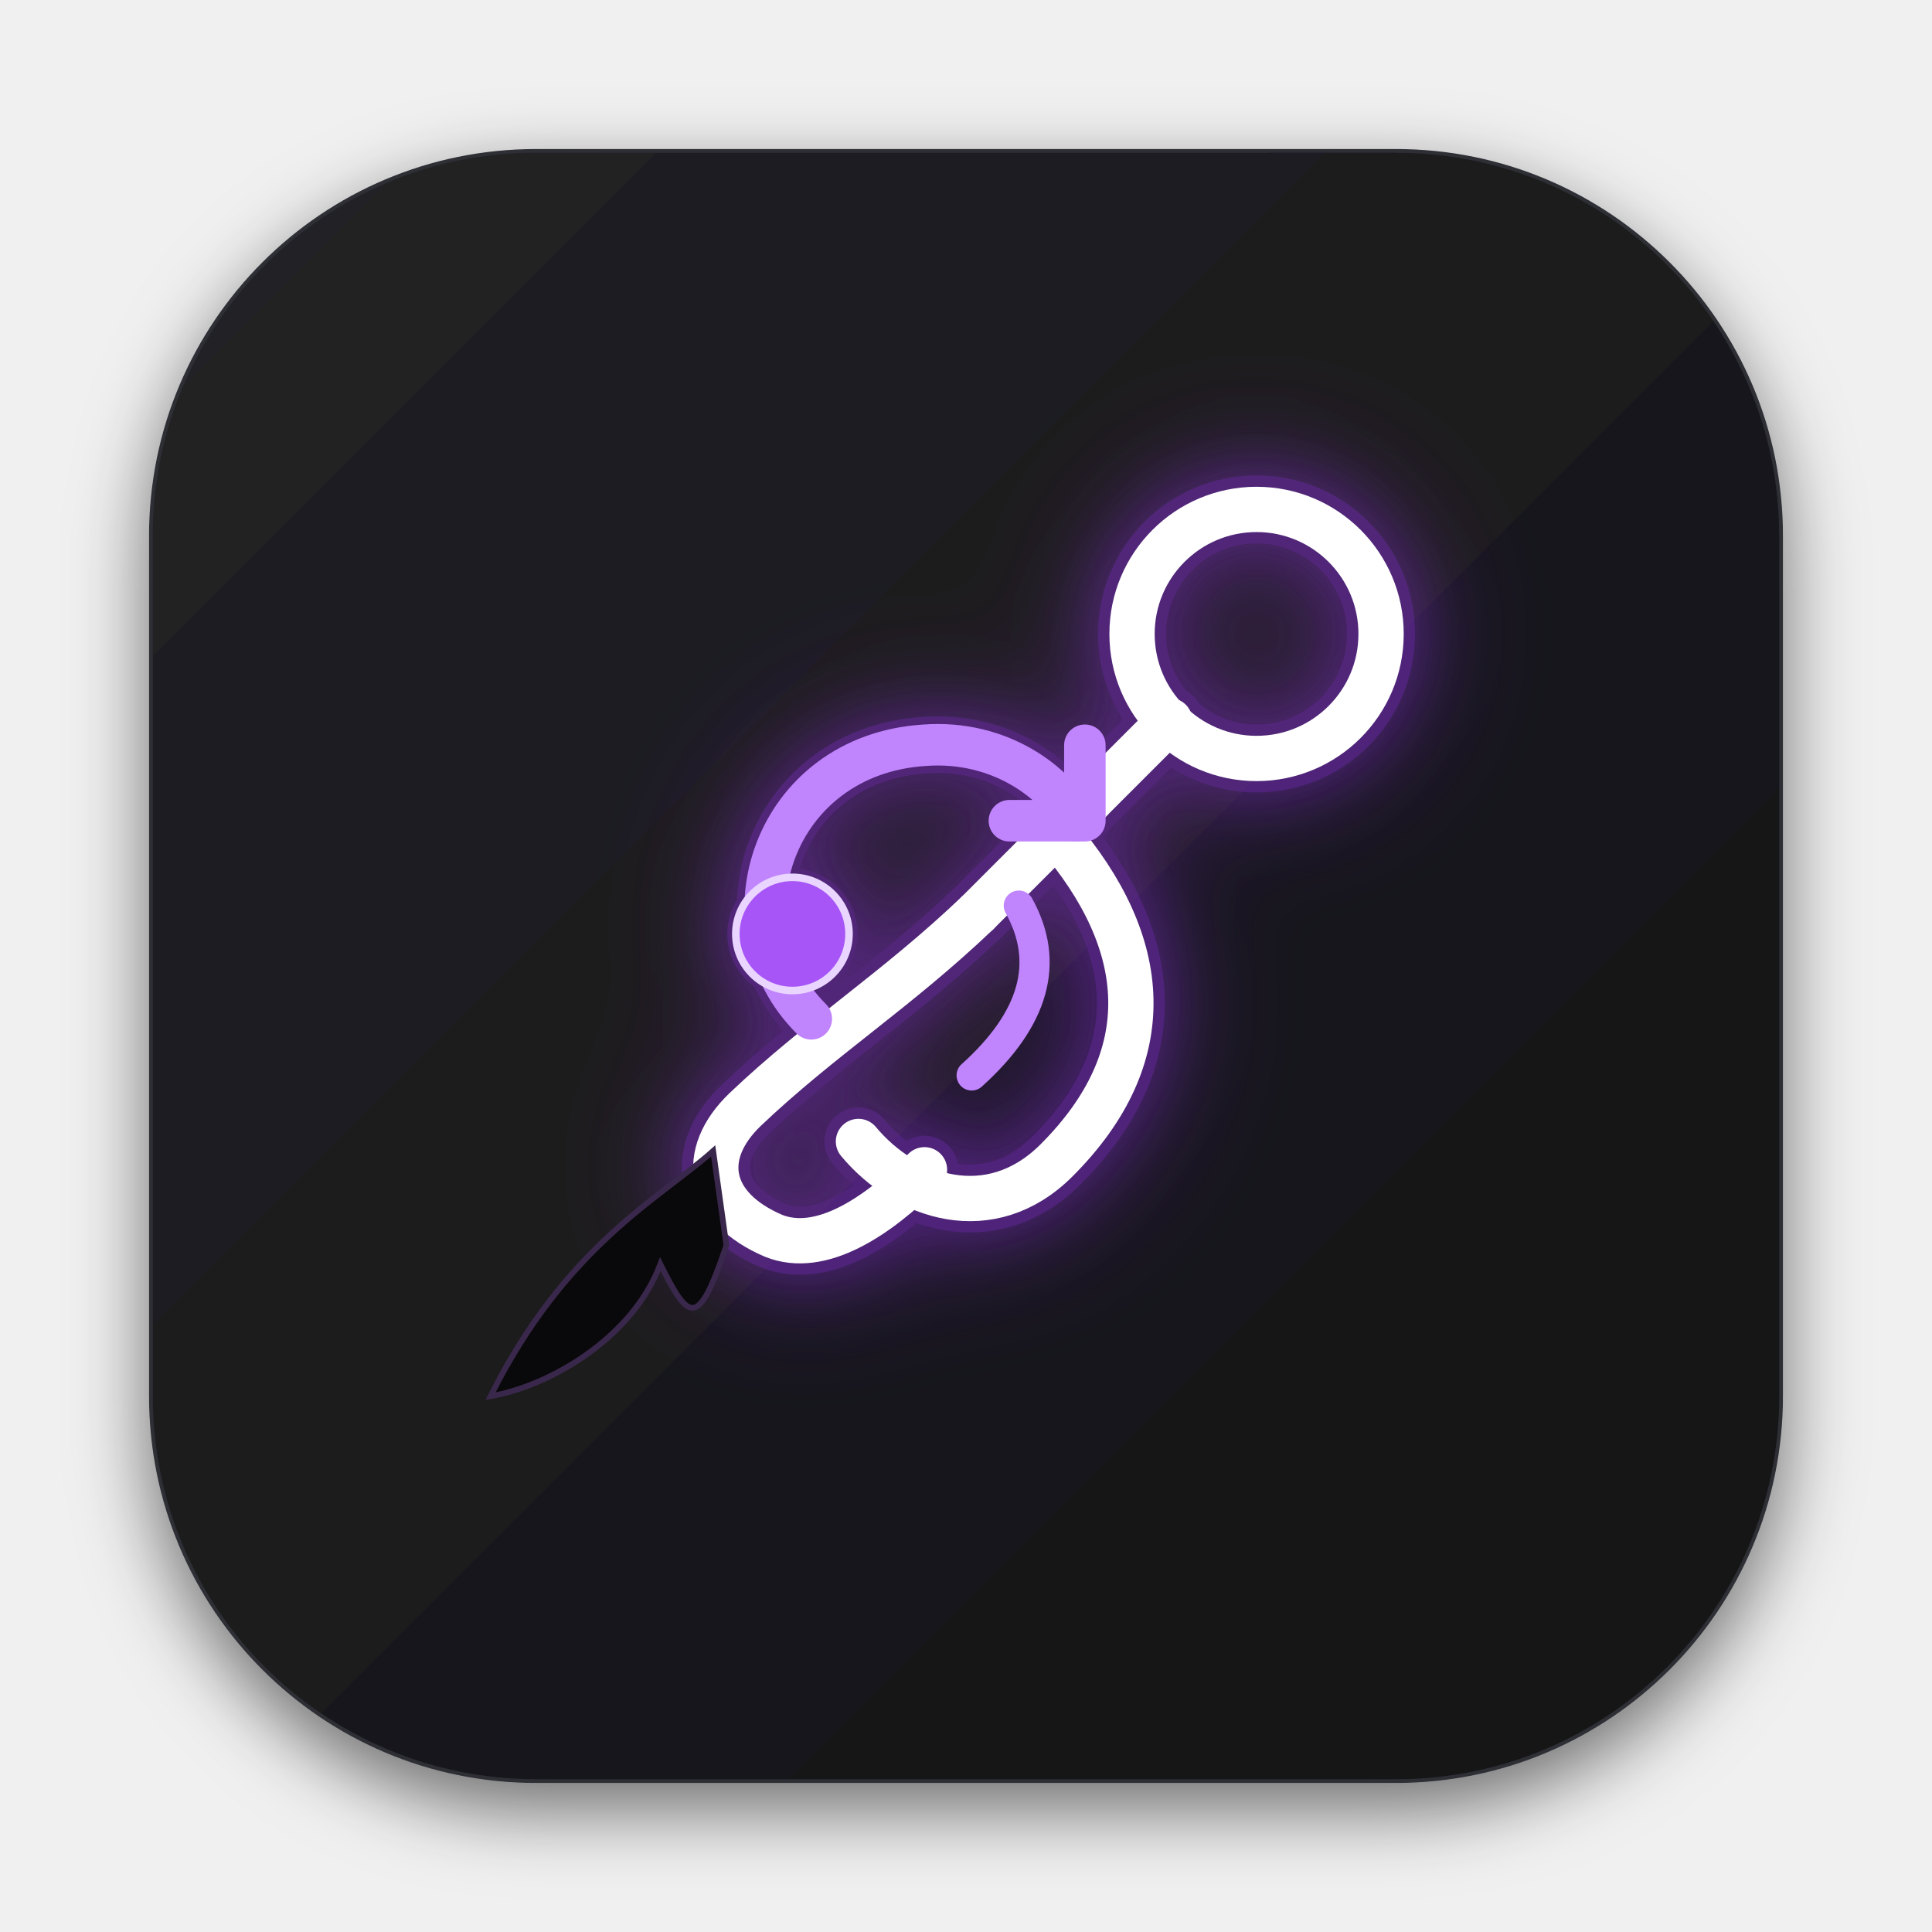
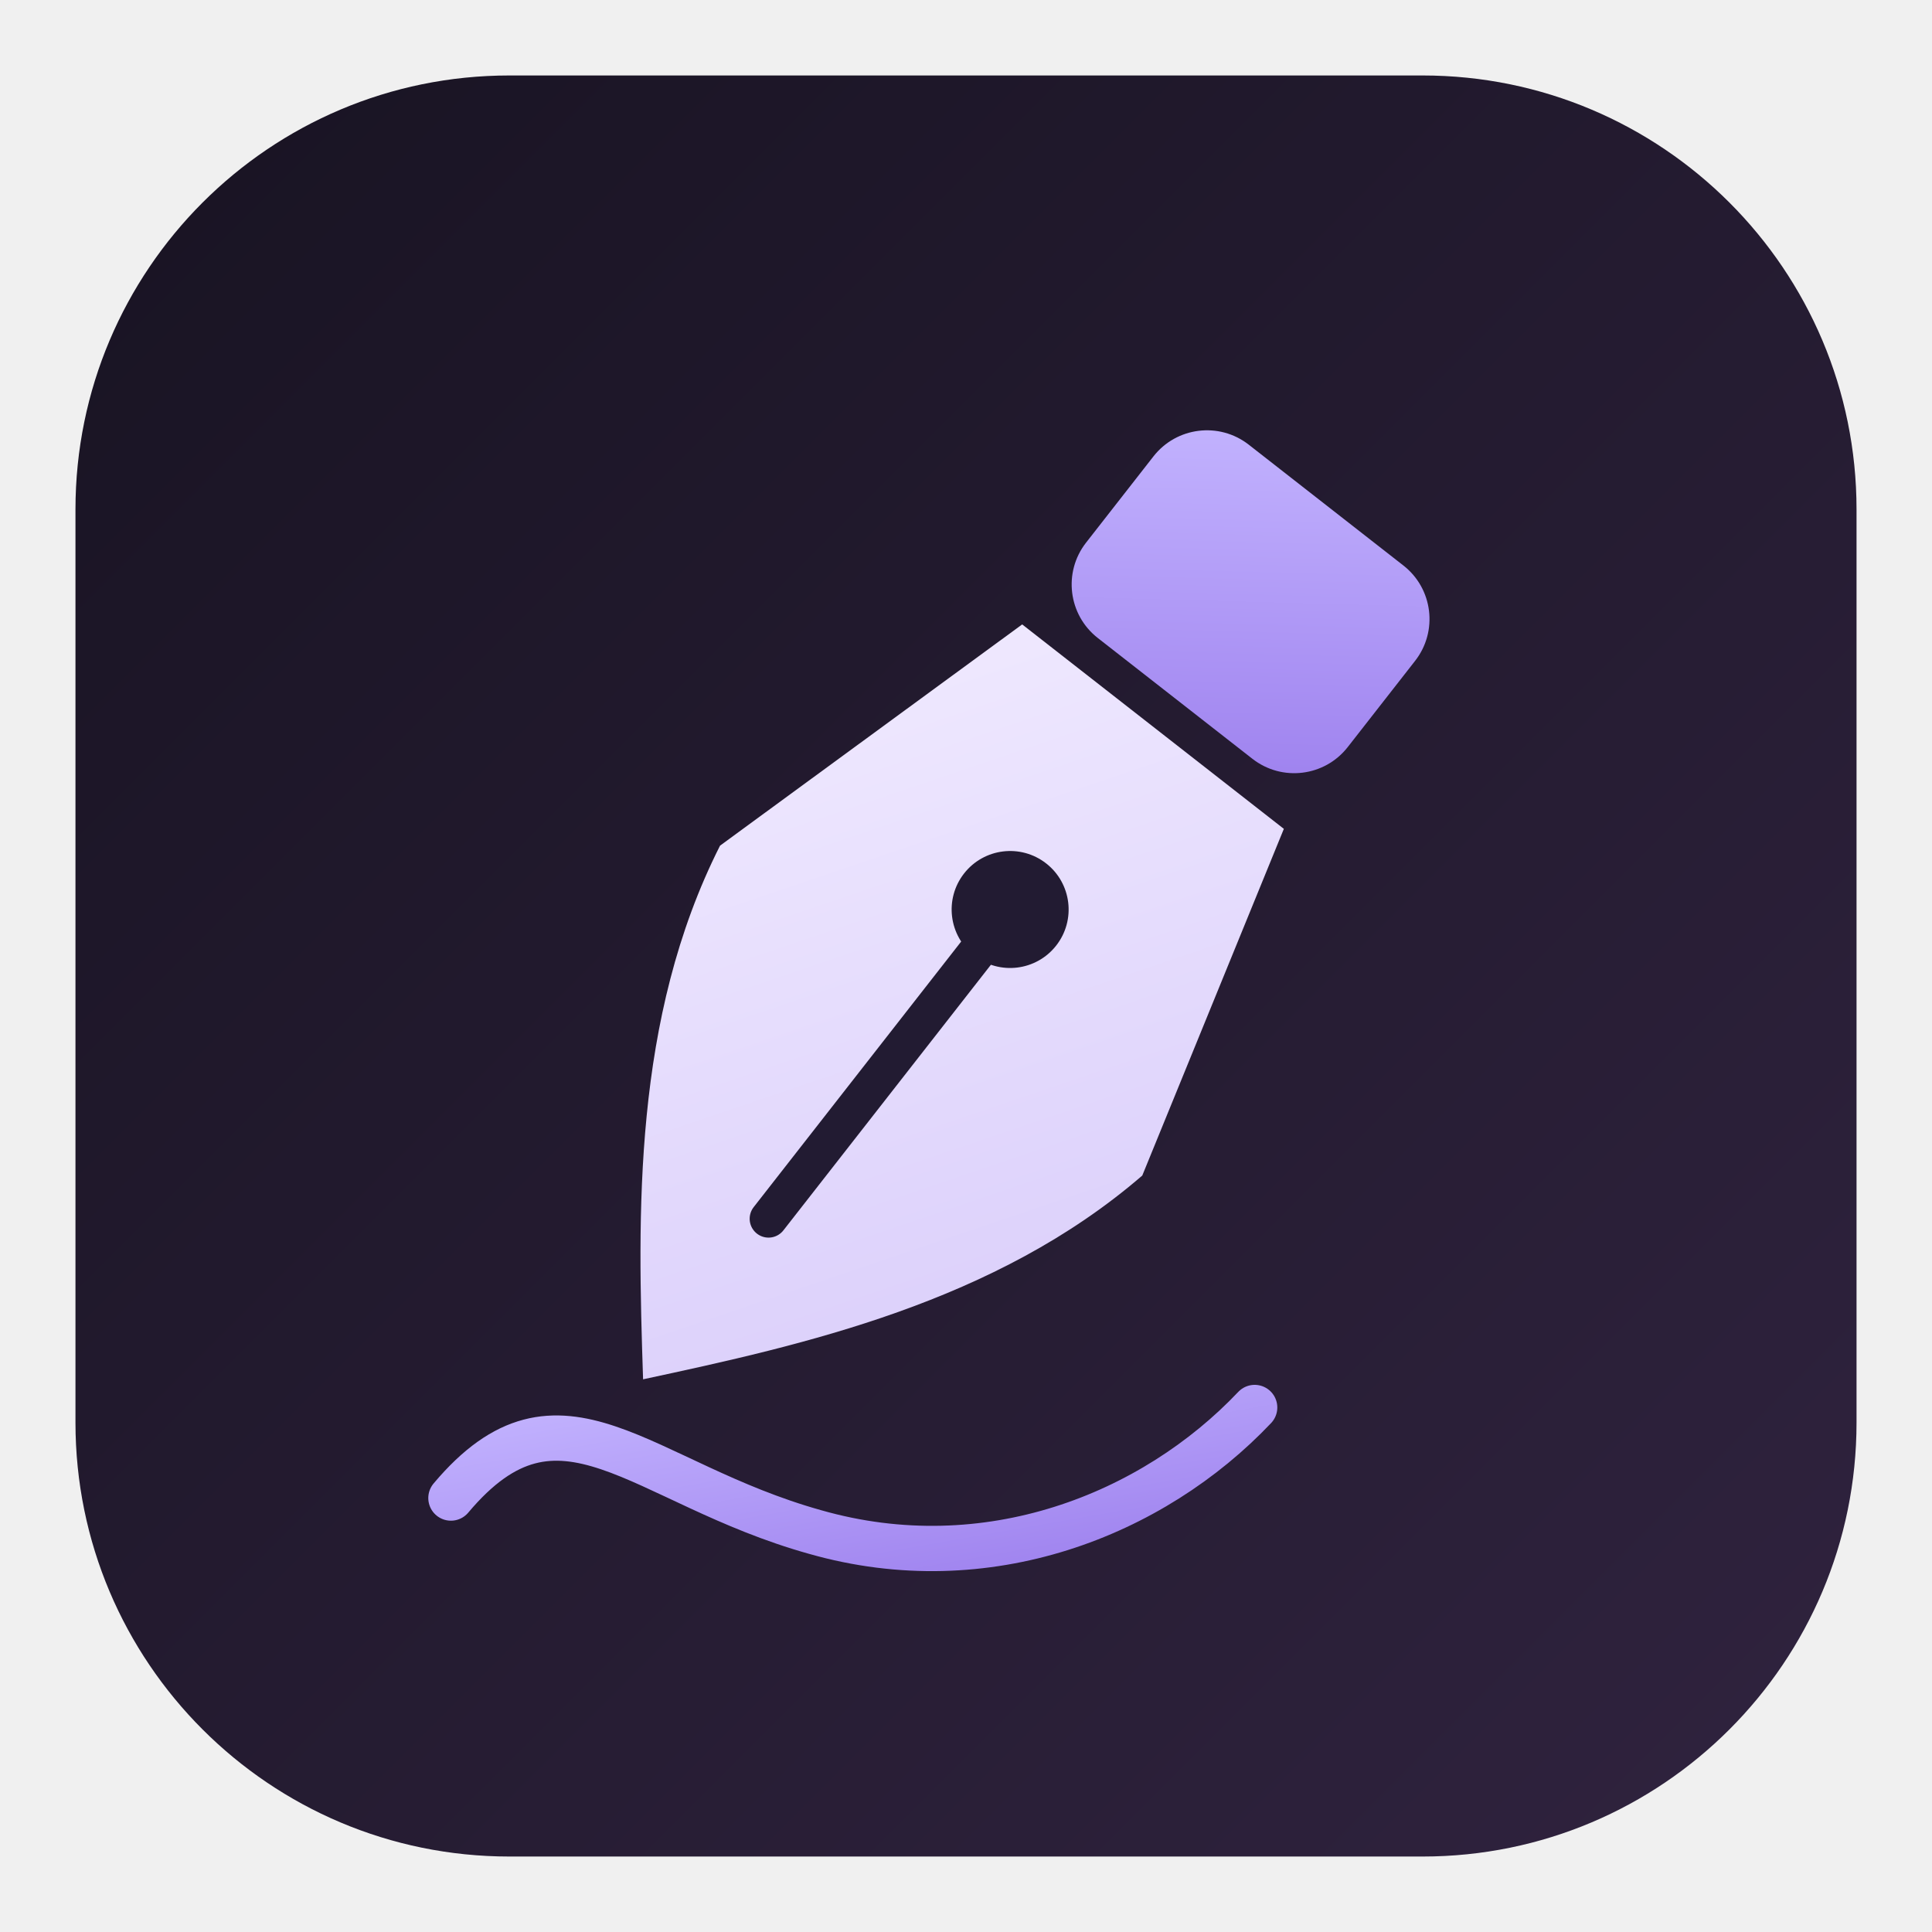
<svg xmlns="http://www.w3.org/2000/svg" viewBox="0 0 1024 1024" width="1024" height="1024">
  <defs>
-     <linearGradient id="bgDark" x1="0%" y1="0%" x2="100%" y2="100%">
-       <stop offset="0%" stop-color="#222226" />
-       <stop offset="100%" stop-color="#121214" />
+     <linearGradient id="paper" x1="0" y1="0" x2="1" y2="1">
+       <stop stop-color="#181322" />
+       <stop offset="1" stop-color="#30233F" />
    </linearGradient>
-     <filter id="neonGlow" x="-30%" y="-30%" width="160%" height="160%">
-       <feGaussianBlur stdDeviation="16" result="blur1" />
-       <feGaussianBlur stdDeviation="30" result="blur2" />
-       <feMerge>
-         <feMergeNode in="blur2" />
-         <feMergeNode in="blur1" />
-         <feMergeNode in="SourceGraphic" />
-       </feMerge>
-     </filter>
-     <filter id="darkShadow" x="-20%" y="-20%" width="140%" height="140%">
-       <feDropShadow dx="0" dy="14" stdDeviation="20" flood-color="#000000" flood-opacity="0.55" />
-     </filter>
  </defs>
-   <rect x="80" y="80" width="864" height="864" rx="204" ry="204" fill="url(#bgDark)" stroke="#2D2D35" stroke-width="2" filter="url(#darkShadow)" />
-   <g stroke="#9333EA" opacity="0.45" filter="url(#neonGlow)">
-     <circle cx="666" cy="336" r="66" fill="none" stroke-width="36" />
-     <line x1="620" y1="382" x2="560" y2="442" stroke-width="36" stroke-linecap="round" />
-     <line x1="578" y1="424" x2="518" y2="484" stroke-width="36" stroke-linecap="round" />
-     <path d="M 560 442 C 610 500, 615 560, 560 615 C 525 650, 480 635, 455 605" fill="none" stroke-width="36" stroke-linecap="round" />
-     <path d="M 518 484 C 475 525, 435 550, 395 588 C 370 612, 375 640, 410 655 C 435 665, 465 645, 490 620" fill="none" stroke-width="36" stroke-linecap="round" />
-     <path d="M 430 540 C 380 490, 410 400, 490 395 C 530 392, 560 415, 570 435" fill="none" stroke-width="30" stroke-linecap="round" />
-     <circle cx="420" cy="495" r="34" fill="#9333EA" />
-   </g>
-   <g id="darkSchemeC">
-     <circle cx="666" cy="336" r="66" fill="none" stroke="#FFFFFF" stroke-width="24" />
-     <line x1="620" y1="382" x2="560" y2="442" stroke="#FFFFFF" stroke-width="24" stroke-linecap="round" />
-     <line x1="578" y1="424" x2="518" y2="484" stroke="#FFFFFF" stroke-width="24" stroke-linecap="round" />
-     <path d="M 560 442              C 610 500, 615 560, 560 615              C 525 650, 480 635, 455 605" fill="none" stroke="#FFFFFF" stroke-width="24" stroke-linecap="round" />
-     <path d="M 518 484              C 475 525, 435 550, 395 588              C 370 612, 375 640, 410 655              C 435 665, 465 645, 490 620" fill="none" stroke="#FFFFFF" stroke-width="24" stroke-linecap="round" />
-     <path d="M 540 480 Q 565 525 515 570" fill="none" stroke="#C084FC" stroke-width="16" stroke-linecap="round" />
-     <path d="M 430 540              C 380 490, 410 400, 490 395              C 530 392, 560 415, 570 435" fill="none" stroke="#C084FC" stroke-width="22" stroke-linecap="round" />
-     <path d="M 535 435 L 575 435 L 575 395" fill="none" stroke="#C084FC" stroke-width="22" stroke-linecap="round" stroke-linejoin="round" />
-     <circle cx="420" cy="495" r="30" fill="#A855F7" stroke="#E9D5FF" stroke-width="4" />
-     <path d="M 378 610              C 350 635, 300 660, 260 740              C 290 735, 335 710, 350 670              C 365 700, 370 705, 385 660 Z" fill="#09080A" stroke="#3A284C" stroke-width="3" />
+   <rect x="40" y="40" width="944" height="944" rx="230" fill="url(#paper)" />
+   <defs>
+     <linearGradient id="ink" x1="0" y1="0" x2="1" y2="1">
+       <stop stop-color="#F1EBFF" />
+       <stop offset="1" stop-color="#D7CAFA" />
+     </linearGradient>
+     <linearGradient id="accent" x1="0" y1="0" x2="1" y2="1">
+       <stop stop-color="#C4B5FF" />
+       <stop offset="1" stop-color="#9D80EE" />
+     </linearGradient>
+   </defs>
+   <path d="M239 794c58-69 100-8 193 18 91 26 179-9 233-66" fill="none" stroke="url(#accent)" stroke-width="24" stroke-linecap="round" />
+   <g transform="rotate(38 512 512)">
+     <rect x="424" y="202" width="176" height="130" rx="36" fill="url(#accent)" />
+     <path d="M424 351h176l54 191c-20 101-86 181-142 248-56-67-122-147-142-248Z" fill="url(#ink)" />
+     <path d="M512 487v195" stroke="#221B32" stroke-width="20" stroke-linecap="round" />
+     <circle cx="512" cy="474" r="31" fill="#221B32" />
  </g>
</svg>
